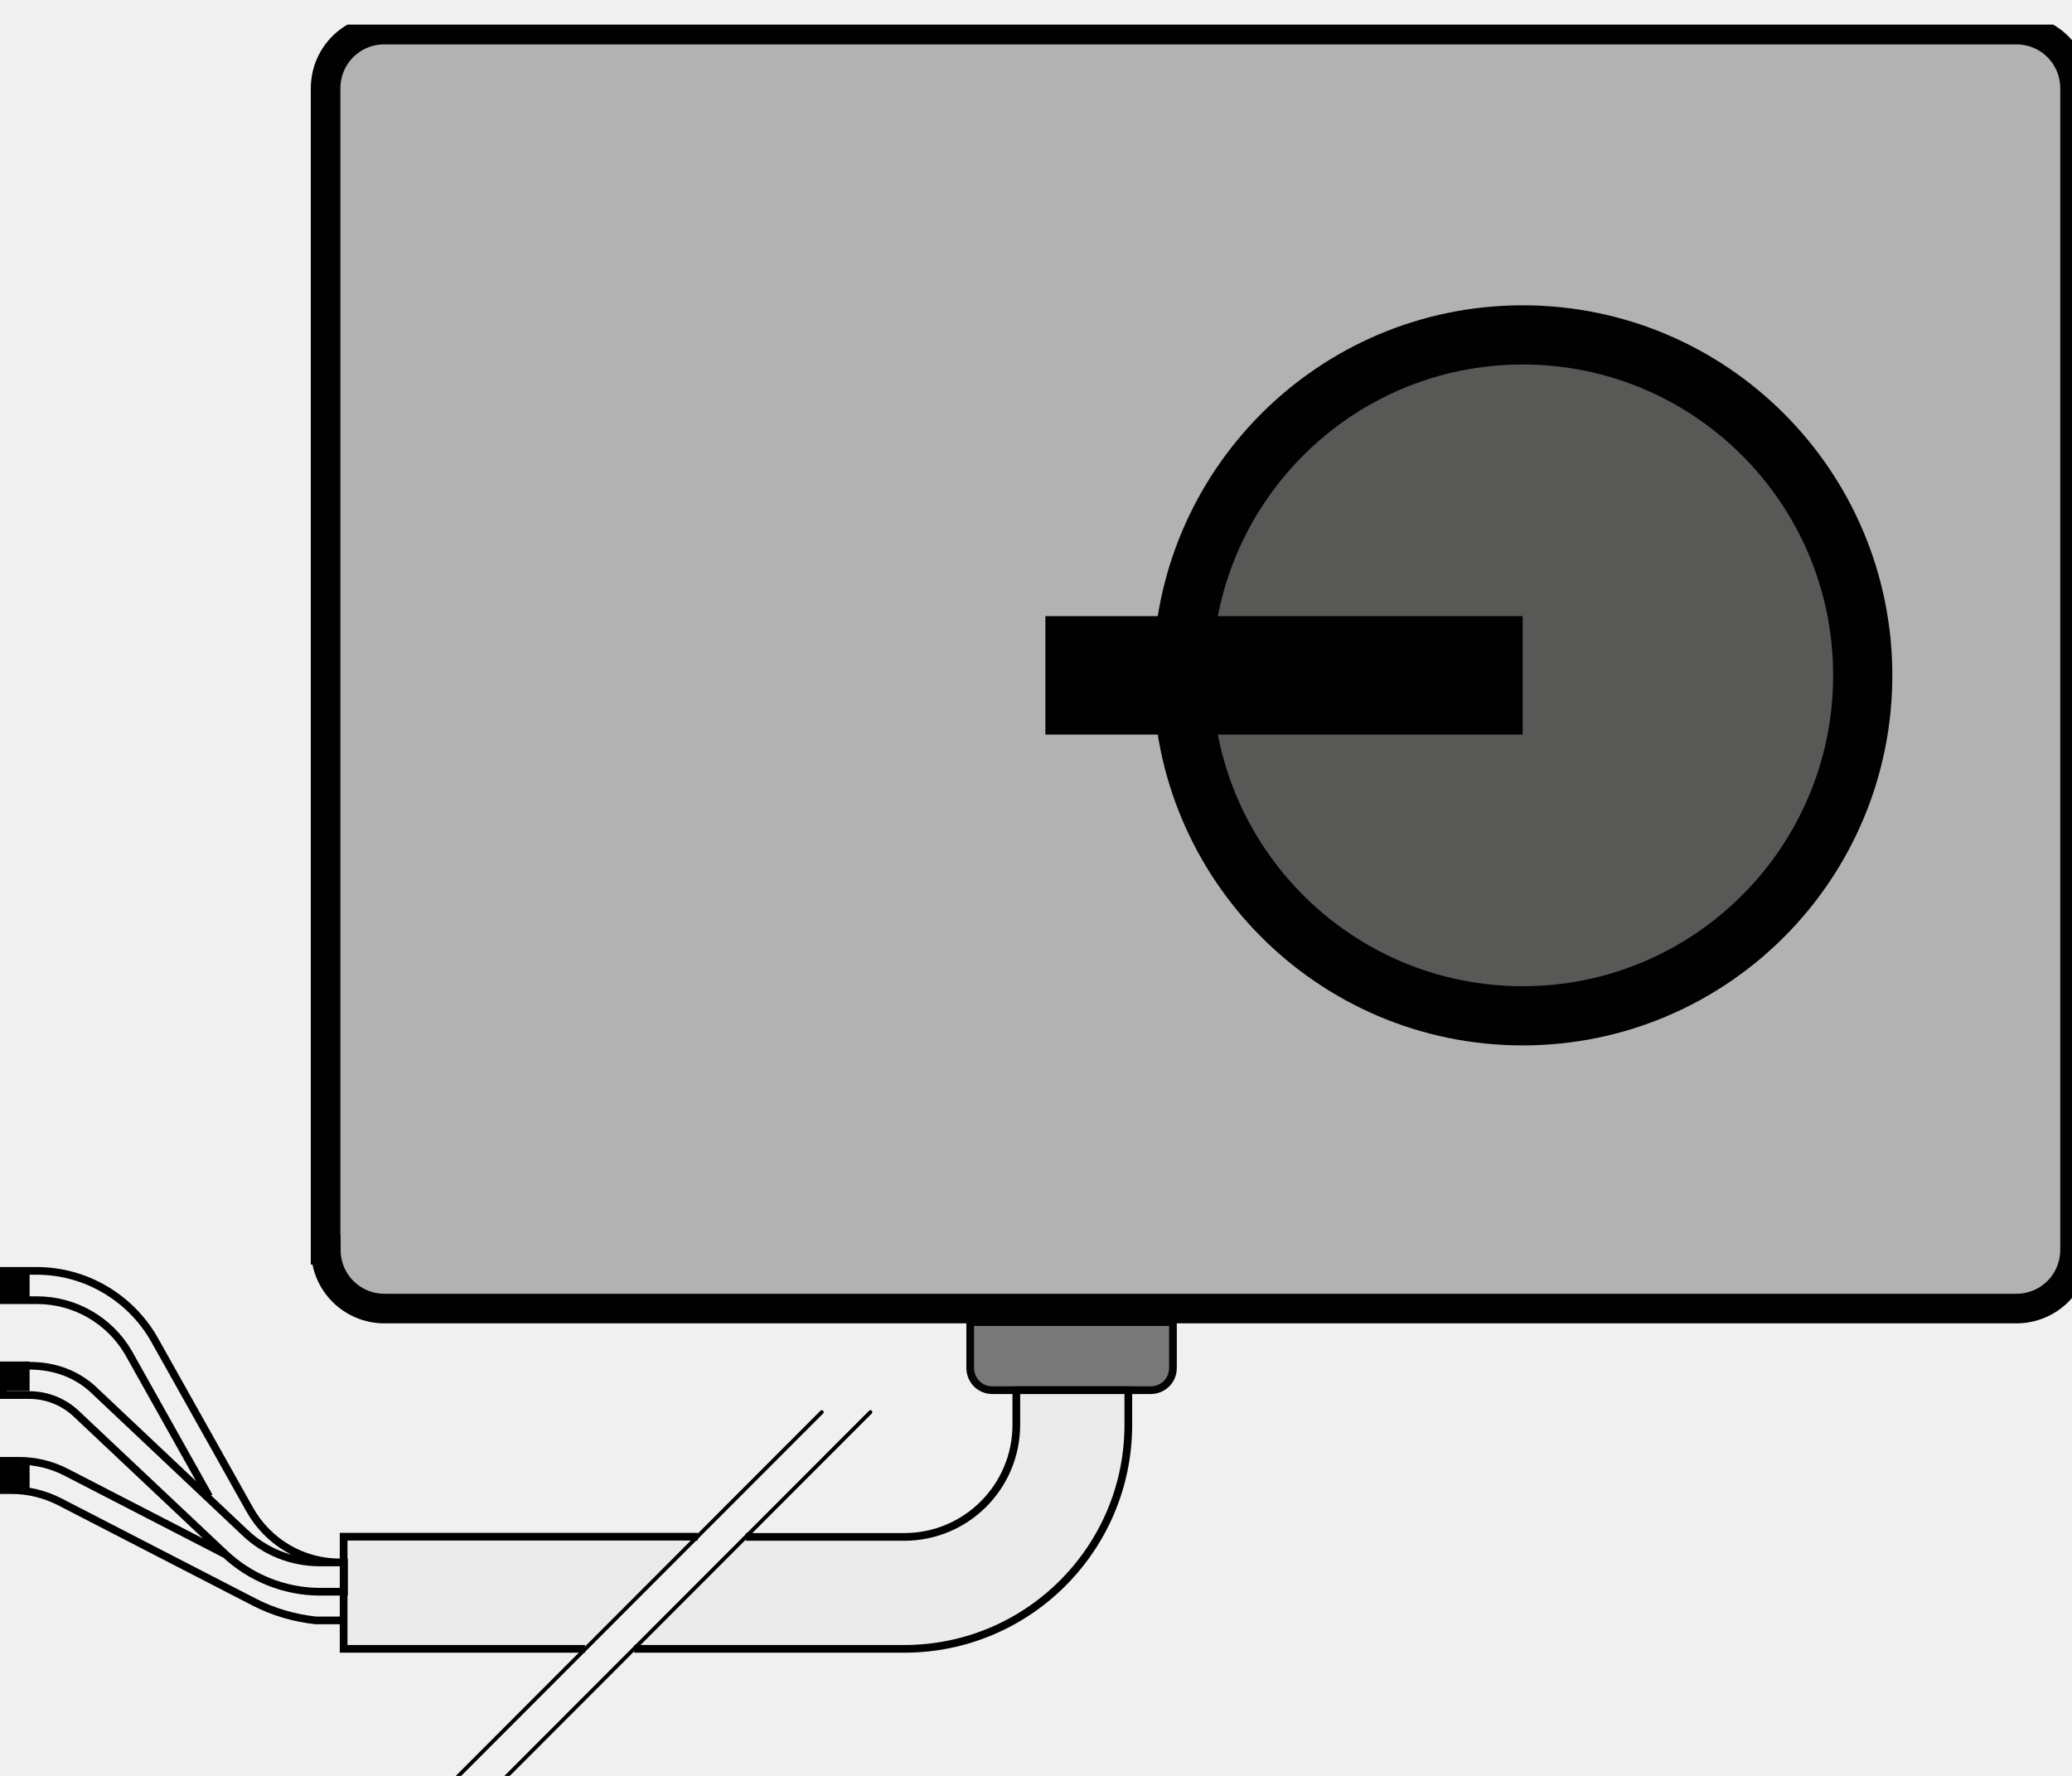
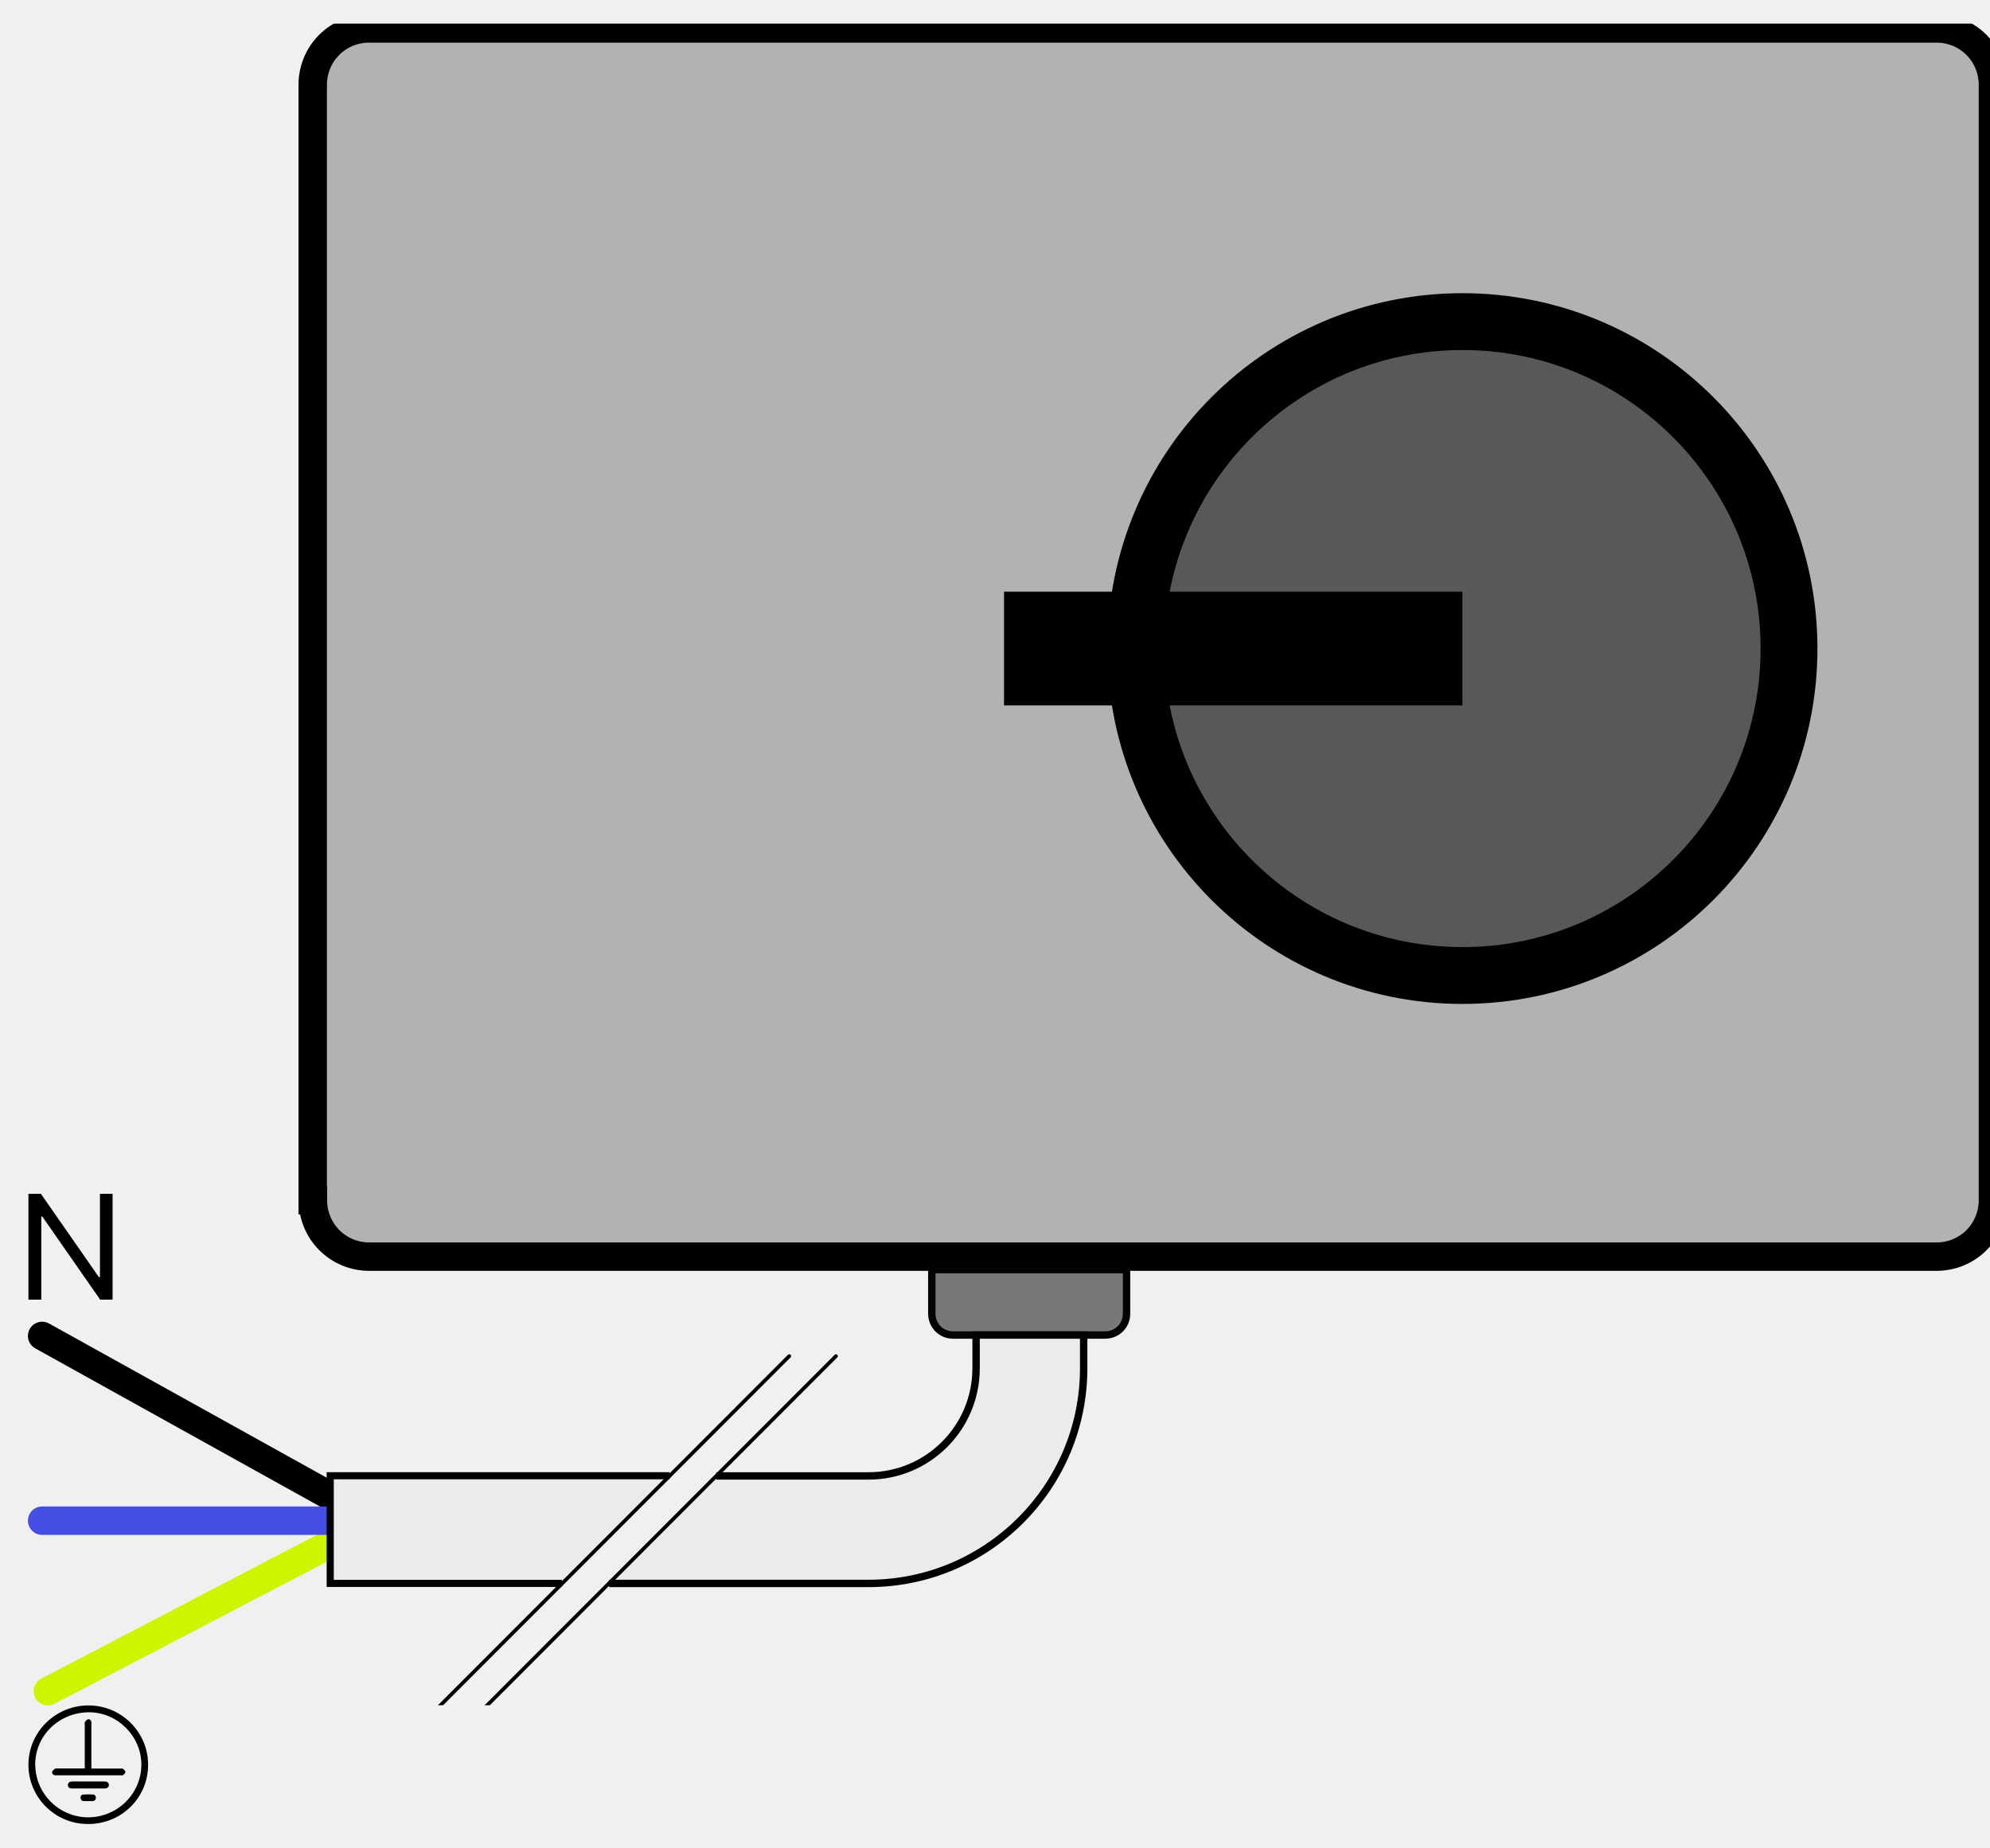
- <svg xmlns="http://www.w3.org/2000/svg" width="70" height="60" viewBox="0 0 70 60" fill="none">
-   <mask id="mask0_319_282" style="mask-type:alpha" maskUnits="userSpaceOnUse" x="0" y="0" width="70" height="60">
-     <rect width="70" height="60" fill="#D9D9D9" />
-   </mask>
-   <g mask="url(#mask0_319_282)">
-     <g clip-path="url(#clip0_319_282)">
-       <path d="M11 42.224V2.987C11 1.883 11.882 1 12.985 1H68.118C69.221 1 70.103 1.883 70.103 2.987V42.224C70.103 43.328 69.221 44.211 68.118 44.211H12.992C11.889 44.211 11.007 43.328 11.007 42.224H11Z" fill="#B3B2B2" stroke="#010101" stroke-miterlimit="10" />
-       <path d="M51.442 34.32C57.786 34.32 62.93 29.17 62.93 22.817C62.93 16.465 57.786 11.315 51.442 11.315C45.097 11.315 39.954 16.465 39.954 22.817C39.954 29.17 45.097 34.32 51.442 34.32Z" fill="#585857" stroke="#010101" stroke-width="2" stroke-miterlimit="10" />
-       <path d="M35.317 22.817H51.442" stroke="#010101" stroke-width="4" stroke-miterlimit="10" />
-       <path d="M32.777 44.669V46.214C32.777 46.613 33.083 46.969 33.531 46.969H38.873C39.271 46.969 39.627 46.663 39.627 46.214V44.669" fill="#797879" />
-       <path d="M32.777 44.669V46.214C32.777 46.613 33.083 46.969 33.531 46.969H38.873C39.271 46.969 39.627 46.663 39.627 46.214V44.669H32.777Z" stroke="#020303" stroke-width="0.26" stroke-linecap="round" stroke-linejoin="round" />
-       <path d="M23.552 51.919H11.616V55.708H19.767" fill="#EBEBEB" />
-       <path d="M11.481 52.788C10.214 52.788 9.055 52.104 8.436 51L5.193 45.217C4.375 43.814 2.867 42.938 1.245 42.938H0.093V43.928H1.252C2.525 43.928 3.699 44.605 4.339 45.701L7.063 50.559M7.59 52.503L2.234 49.74C1.736 49.483 1.188 49.355 0.633 49.355H0.093V50.345H0.398C0.953 50.345 1.501 50.48 1.999 50.73L8.586 54.127C9.233 54.462 9.944 54.668 10.67 54.747H11.616M19.767 55.708H11.609V51.919H23.573M11.616 52.788H10.798C9.866 52.788 8.963 52.432 8.287 51.791L3.258 47.047C2.639 46.428 1.864 46.143 0.982 46.143H0.093V47.133H0.982C1.601 47.133 2.191 47.375 2.632 47.817L7.597 52.496C8.458 53.308 9.617 53.778 10.805 53.778H11.623V52.788H11.616Z" stroke="black" stroke-width="0.26" stroke-miterlimit="3.86" />
-       <path d="M21.418 55.708H30.558C34.733 55.708 38.126 52.318 38.126 48.137V46.969H34.342V48.137C34.342 50.231 32.649 51.926 30.558 51.926H25.202" fill="#EBEBEB" />
-       <path d="M21.425 55.708H30.551C34.726 55.708 38.119 52.318 38.119 48.137V46.969H34.335V48.137C34.335 50.231 32.642 51.926 30.551 51.926H25.195" stroke="black" stroke-width="0.26" stroke-miterlimit="3.86" />
-       <path d="M29.406 47.71L17.022 60.11M27.763 47.71L15.379 60.11" stroke="black" stroke-width="0.13" stroke-linecap="round" stroke-linejoin="round" />
+ <svg xmlns="http://www.w3.org/2000/svg" width="70" height="65" viewBox="0 0 70 65" fill="none">
+   <path d="M13.183 53.5L1.482 47" stroke="black" stroke-linecap="round" />
+   <path d="M13.183 53.5L1.683 59.5" stroke="#CFF400" stroke-linecap="round" />
+   <path d="M13.183 53.5L1.482 53.5" stroke="#464EE3" stroke-linecap="round" />
+   <g clip-path="url(#clip0_1081_79)">
+     <mask id="mask0_1081_79" style="mask-type:alpha" maskUnits="userSpaceOnUse" x="0" y="0" width="70" height="60">
+       <path d="M70 0H0V60H70V0Z" fill="#D9D9D9" />
+     </mask>
+     <g mask="url(#mask0_1081_79)">
+       <mask id="mask1_1081_79" style="mask-type:luminance" maskUnits="userSpaceOnUse" x="0" y="0" width="70" height="61">
+         <path d="M70 0.831H0V60.153H70V0.831Z" fill="white" />
+       </mask>
+       <g mask="url(#mask1_1081_79)">
+         <path d="M11 42.224V2.987C11 1.883 11.882 1 12.985 1H68.118C69.221 1 70.103 1.883 70.103 2.987V42.224C70.103 43.328 69.221 44.211 68.118 44.211H12.992C11.889 44.211 11.007 43.328 11.007 42.224H11Z" fill="#B3B2B2" stroke="#010101" stroke-miterlimit="10" />
+         <path d="M51.442 34.32C57.786 34.32 62.93 29.17 62.93 22.817C62.93 16.465 57.786 11.315 51.442 11.315C45.097 11.315 39.954 16.465 39.954 22.817C39.954 29.17 45.097 34.32 51.442 34.32Z" fill="#585857" stroke="#010101" stroke-width="2" stroke-miterlimit="10" />
+         <path d="M35.317 22.817H51.442" stroke="#010101" stroke-width="4" stroke-miterlimit="10" />
+         <path d="M32.777 44.669V46.214C32.777 46.613 33.083 46.969 33.531 46.969H38.873C39.271 46.969 39.627 46.663 39.627 46.214V44.669" fill="#797879" />
+         <path d="M32.777 44.669V46.214C32.777 46.613 33.083 46.969 33.531 46.969H38.873C39.271 46.969 39.627 46.663 39.627 46.214V44.669H32.777Z" stroke="#020303" stroke-width="0.26" stroke-linecap="round" stroke-linejoin="round" />
+         <path d="M23.552 51.919H11.616V55.708H19.767" fill="#EBEBEB" />
+         <path d="M23.552 51.919H11.616V55.708H19.767" stroke="black" stroke-width="0.25" />
+         <path d="M21.418 55.708H30.558C34.733 55.708 38.126 52.318 38.126 48.137V46.969H34.342V48.137C34.342 50.231 32.649 51.926 30.558 51.926H25.202" fill="#EBEBEB" />
+         <path d="M21.425 55.708H30.551C34.726 55.708 38.119 52.318 38.119 48.137V46.969H34.335V48.137C34.335 50.231 32.642 51.926 30.551 51.926H25.195" stroke="black" stroke-width="0.26" stroke-miterlimit="3.86" />
+         <path d="M29.406 47.71L17.022 60.11M27.763 47.71L15.379 60.11" stroke="black" stroke-width="0.13" stroke-linecap="round" stroke-linejoin="round" />
+       </g>
    </g>
-     <rect y="43" width="1" height="1" fill="black" />
-     <rect class="CHANNEL-IN" y="46" width="1" height="1" fill="black" />
-     <rect y="49.3" width="1" height="1" fill="black" />
+     <path d="M3.96 42V45.724H3.523L1.489 42.8H1.452V45.724H1V42H1.438L3.479 44.931H3.516V42H3.96Z" fill="black" />
  </g>
+   <path d="M1 62.084C1 60.935 1.951 60 3.112 60C4.273 60 5.21 60.939 5.21 62.088C5.21 63.255 4.264 64.186 3.076 64.172C1.911 64.164 0.996 63.211 1 62.084ZM1.241 62.08C1.241 63.095 2.072 63.932 3.094 63.937C4.13 63.937 4.969 63.112 4.973 62.084C4.973 61.086 4.139 60.245 3.139 60.241C2.085 60.241 1.241 61.051 1.237 62.08H1.241Z" fill="black" />
+   <path d="M2.982 62.222C2.982 62.182 2.982 62.151 2.982 62.115C2.982 61.639 2.982 61.158 2.982 60.681C2.982 60.65 2.973 60.614 2.982 60.593C3.009 60.552 3.045 60.503 3.089 60.49C3.152 60.472 3.196 60.516 3.214 60.579C3.223 60.606 3.214 60.637 3.214 60.668C3.214 61.149 3.214 61.63 3.214 62.111C3.214 62.142 3.214 62.178 3.214 62.218C3.254 62.218 3.286 62.222 3.317 62.222C3.621 62.222 3.924 62.222 4.228 62.222C4.259 62.222 4.304 62.214 4.326 62.231C4.362 62.258 4.411 62.302 4.411 62.338C4.411 62.378 4.366 62.423 4.33 62.449C4.308 62.467 4.268 62.459 4.232 62.459C3.491 62.459 2.75 62.459 2.013 62.459C1.987 62.459 1.96 62.459 1.933 62.459C1.87 62.445 1.821 62.4 1.835 62.338C1.844 62.293 1.893 62.258 1.933 62.227C1.955 62.214 1.991 62.222 2.022 62.218C2.304 62.218 2.585 62.218 2.871 62.218C2.902 62.218 2.933 62.218 2.978 62.214L2.982 62.222Z" fill="black" />
+   <path d="M3.107 62.922C2.915 62.922 2.723 62.922 2.536 62.922C2.433 62.922 2.366 62.854 2.393 62.77C2.415 62.699 2.469 62.676 2.54 62.676C2.683 62.676 2.826 62.676 2.969 62.676C3.192 62.676 3.411 62.676 3.634 62.676C3.656 62.676 3.683 62.676 3.705 62.676C3.786 62.685 3.835 62.739 3.83 62.805C3.826 62.881 3.772 62.917 3.701 62.922C3.594 62.922 3.482 62.922 3.375 62.922C3.286 62.922 3.201 62.922 3.112 62.922H3.107Z" fill="black" />
+   <path d="M3.098 63.366C3.049 63.366 3 63.366 2.951 63.366C2.884 63.366 2.844 63.327 2.835 63.26C2.826 63.193 2.862 63.14 2.929 63.135C3.045 63.127 3.161 63.127 3.272 63.135C3.339 63.14 3.38 63.193 3.371 63.264C3.362 63.331 3.321 63.366 3.255 63.366C3.201 63.366 3.152 63.366 3.098 63.366Z" fill="black" />
+   <rect class="CHANNEL-IN" x="1" y="53" width="1" height="1" rx="0.5" fill="transparent" />
  <defs>
-     <clipPath id="clip0_319_282">
-       <rect width="70" height="59.322" fill="white" transform="translate(0 0.830566)" />
+     <clipPath id="clip0_1081_79">
+       <rect width="70" height="60" fill="white" />
    </clipPath>
  </defs>
</svg>
